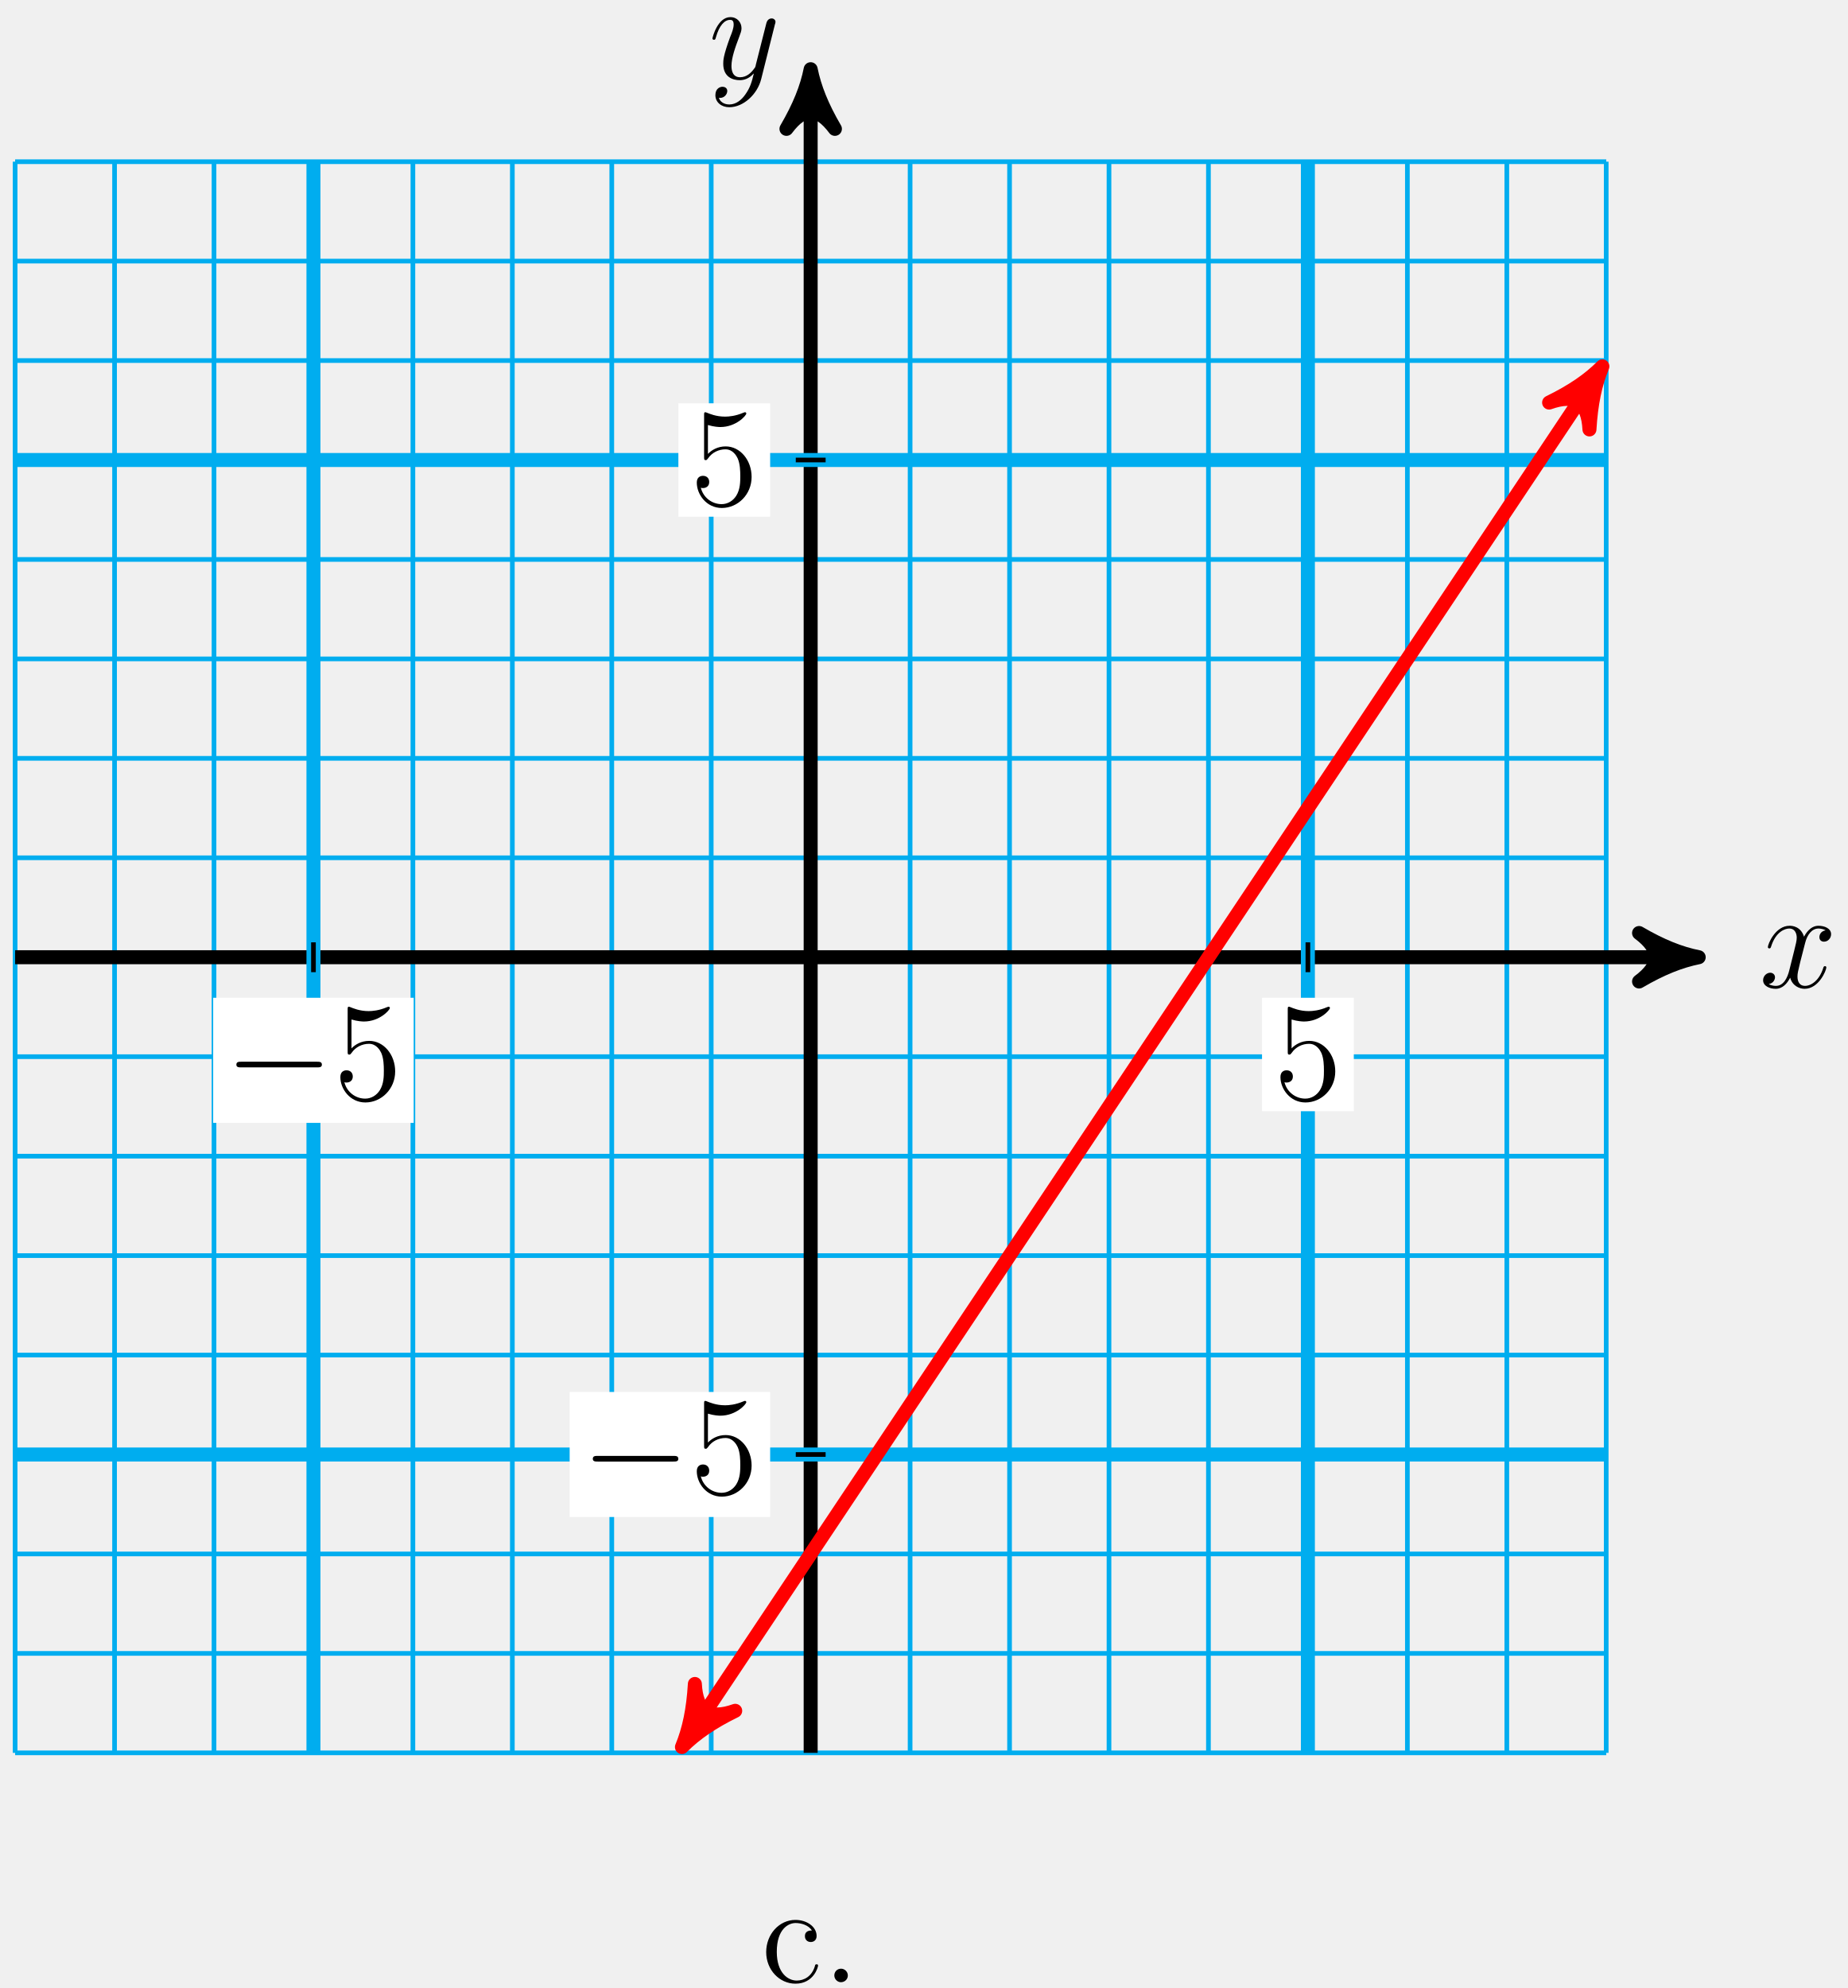
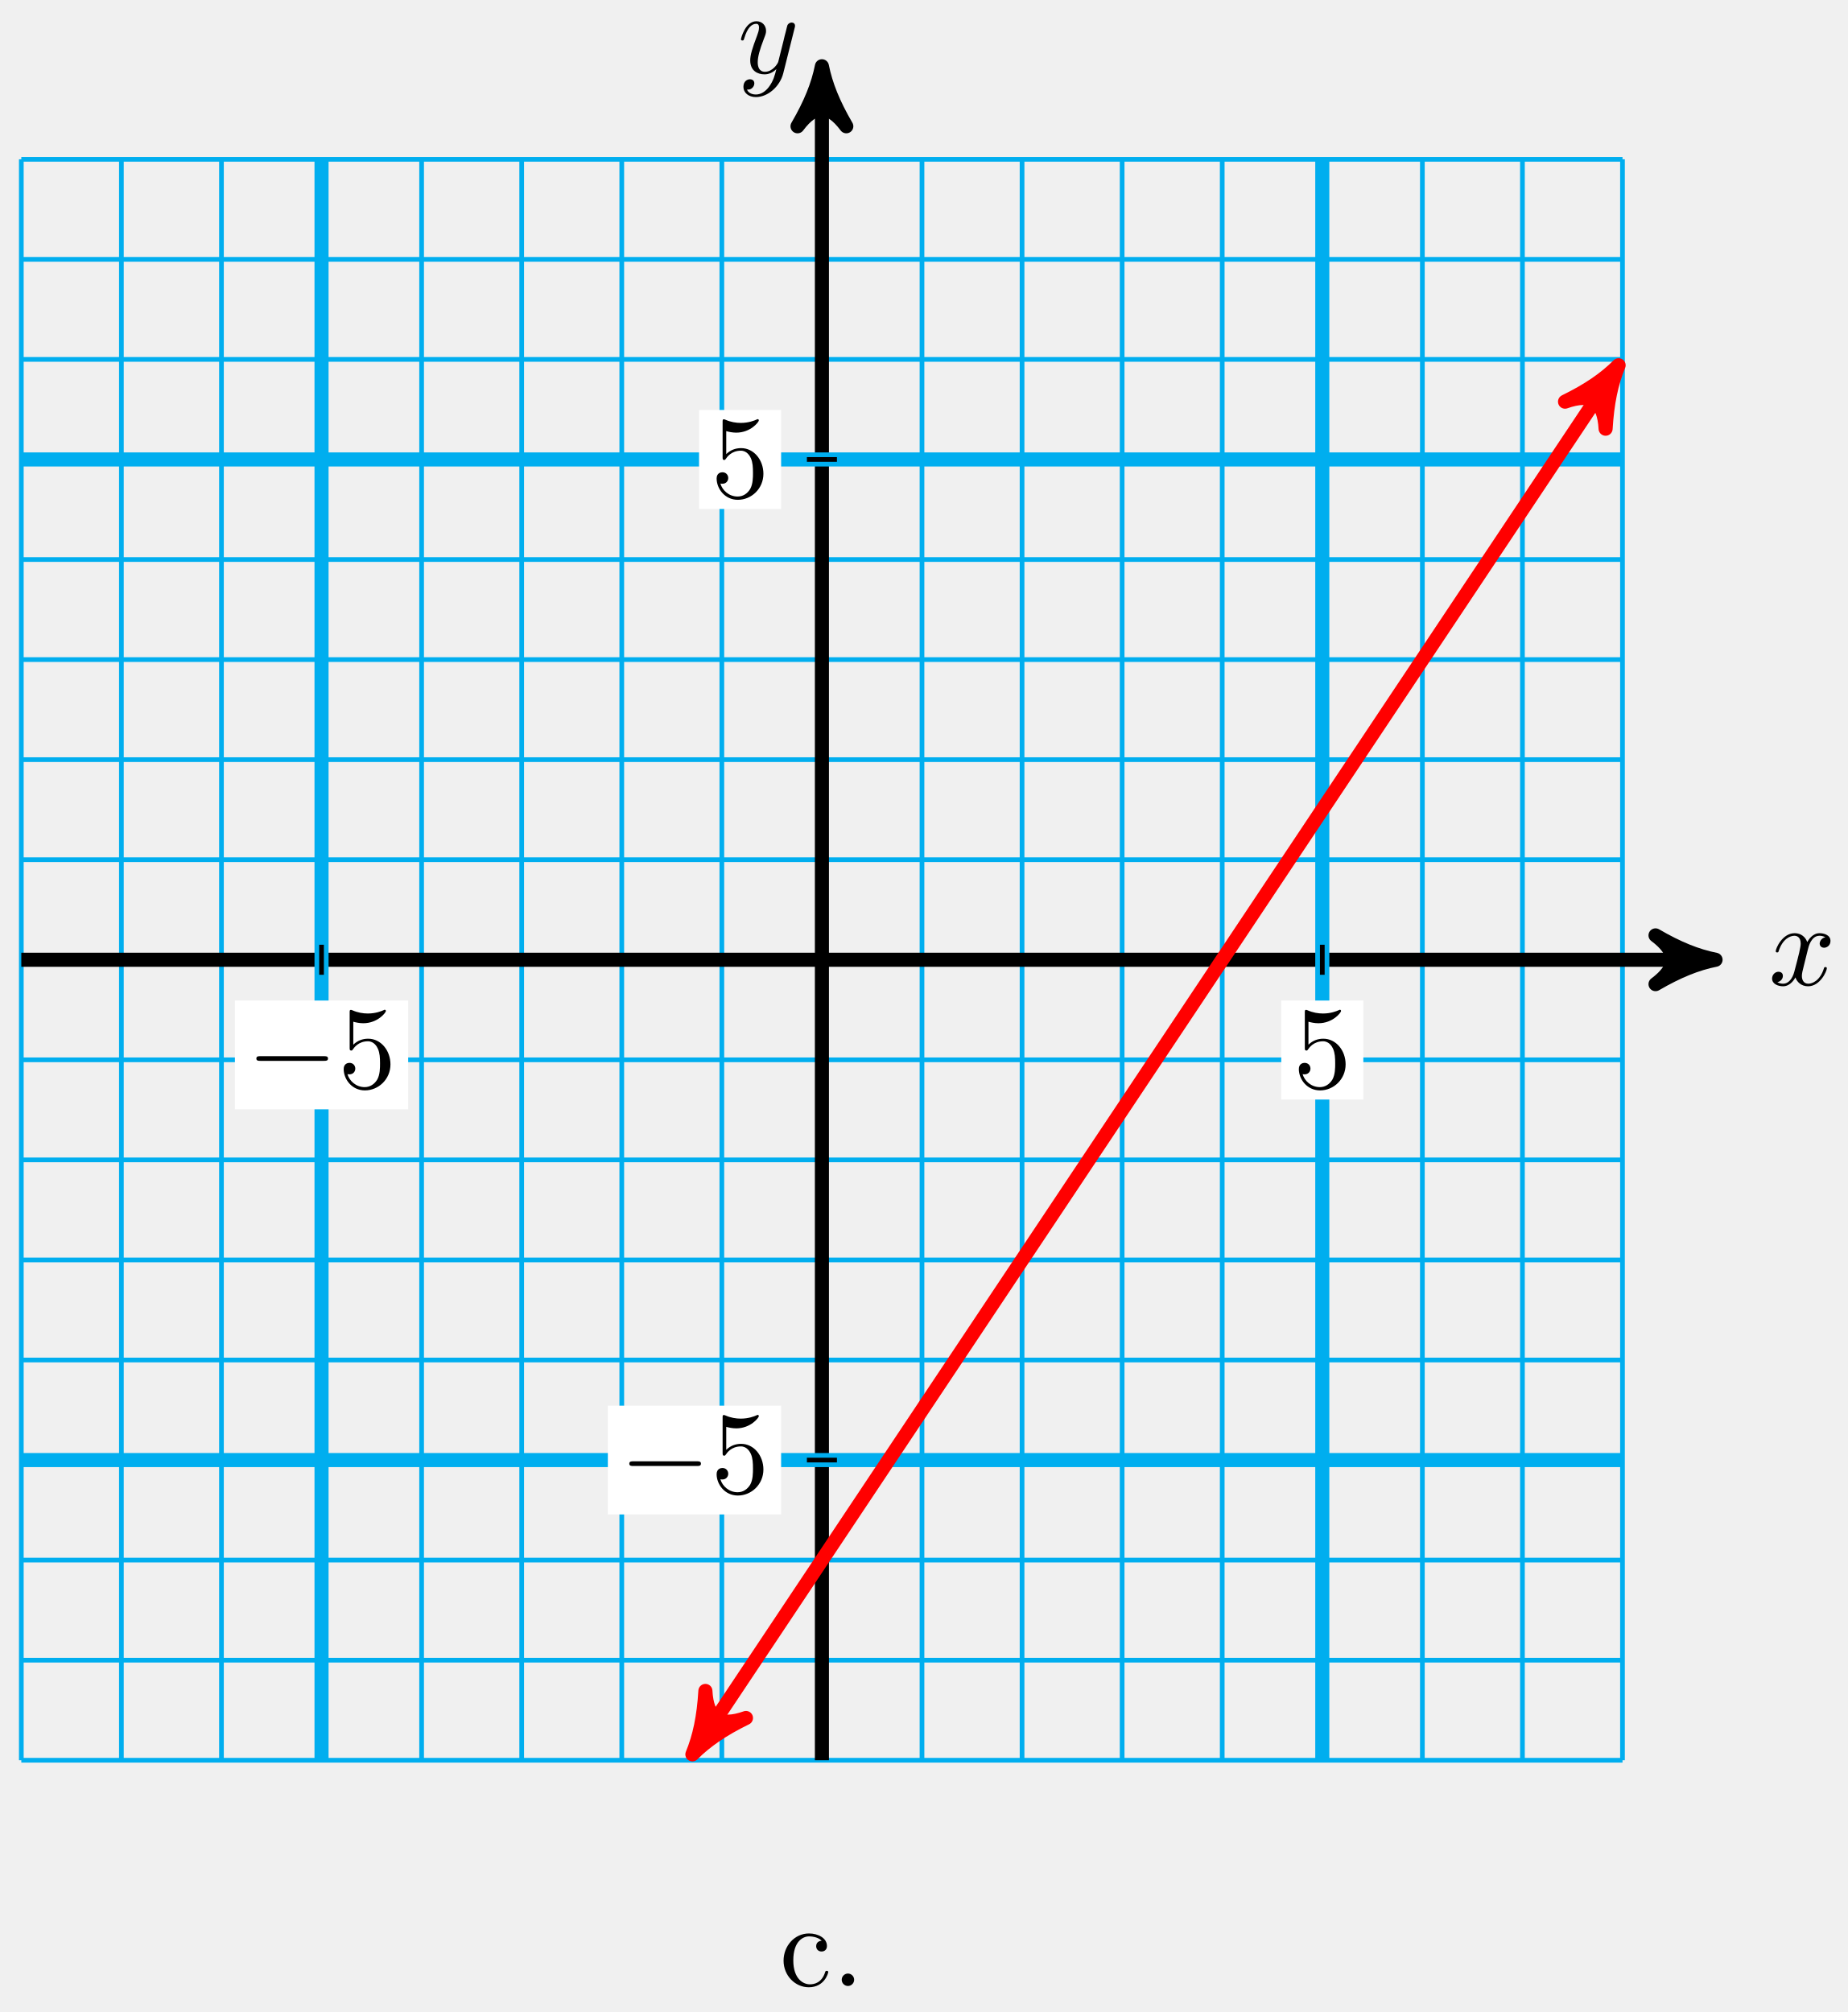
- <svg xmlns="http://www.w3.org/2000/svg" xmlns:xlink="http://www.w3.org/1999/xlink" width="158pt" height="170pt" viewBox="0 0 158 170" version="1.1">
+ <svg xmlns="http://www.w3.org/2000/svg" xmlns:xlink="http://www.w3.org/1999/xlink" version="1.1" width="157" height="171" viewBox="0 0 157 171">
  <defs>
-     <g>
-       <symbol overflow="visible" id="glyph0-0">
-         <path style="stroke:none;" d="" />
-       </symbol>
-       <symbol overflow="visible" id="glyph0-1">
-         <path style="stroke:none;" d="M 5.672 -4.875 C 5.281 -4.812 5.141 -4.516 5.141 -4.297 C 5.141 -4 5.359 -3.906 5.531 -3.906 C 5.891 -3.906 6.141 -4.219 6.141 -4.547 C 6.141 -5.047 5.562 -5.266 5.062 -5.266 C 4.344 -5.266 3.938 -4.547 3.828 -4.328 C 3.547 -5.219 2.812 -5.266 2.594 -5.266 C 1.375 -5.266 0.734 -3.703 0.734 -3.438 C 0.734 -3.391 0.781 -3.328 0.859 -3.328 C 0.953 -3.328 0.984 -3.406 1 -3.453 C 1.406 -4.781 2.219 -5.031 2.562 -5.031 C 3.094 -5.031 3.203 -4.531 3.203 -4.25 C 3.203 -3.984 3.125 -3.703 2.984 -3.125 L 2.578 -1.5 C 2.406 -0.781 2.062 -0.125 1.422 -0.125 C 1.359 -0.125 1.062 -0.125 0.812 -0.281 C 1.25 -0.359 1.344 -0.719 1.344 -0.859 C 1.344 -1.094 1.156 -1.25 0.938 -1.25 C 0.641 -1.25 0.328 -0.984 0.328 -0.609 C 0.328 -0.109 0.891 0.125 1.406 0.125 C 1.984 0.125 2.391 -0.328 2.641 -0.828 C 2.828 -0.125 3.438 0.125 3.875 0.125 C 5.094 0.125 5.734 -1.453 5.734 -1.703 C 5.734 -1.766 5.688 -1.812 5.625 -1.812 C 5.516 -1.812 5.5 -1.75 5.469 -1.656 C 5.141 -0.609 4.453 -0.125 3.906 -0.125 C 3.484 -0.125 3.266 -0.438 3.266 -0.922 C 3.266 -1.188 3.312 -1.375 3.5 -2.156 L 3.922 -3.797 C 4.094 -4.5 4.5 -5.031 5.062 -5.031 C 5.078 -5.031 5.422 -5.031 5.672 -4.875 Z M 5.672 -4.875 " />
-       </symbol>
-       <symbol overflow="visible" id="glyph0-2">
-         <path style="stroke:none;" d="M 3.141 1.344 C 2.828 1.797 2.359 2.203 1.766 2.203 C 1.625 2.203 1.047 2.172 0.875 1.625 C 0.906 1.641 0.969 1.641 0.984 1.641 C 1.344 1.641 1.594 1.328 1.594 1.047 C 1.594 0.781 1.359 0.688 1.188 0.688 C 0.984 0.688 0.578 0.828 0.578 1.406 C 0.578 2.016 1.094 2.438 1.766 2.438 C 2.969 2.438 4.172 1.344 4.5 0.016 L 5.672 -4.656 C 5.688 -4.703 5.719 -4.781 5.719 -4.859 C 5.719 -5.031 5.562 -5.156 5.391 -5.156 C 5.281 -5.156 5.031 -5.109 4.938 -4.75 L 4.047 -1.234 C 4 -1.016 4 -0.984 3.891 -0.859 C 3.656 -0.531 3.266 -0.125 2.688 -0.125 C 2.016 -0.125 1.953 -0.781 1.953 -1.094 C 1.953 -1.781 2.281 -2.703 2.609 -3.562 C 2.734 -3.906 2.812 -4.078 2.812 -4.312 C 2.812 -4.812 2.453 -5.266 1.859 -5.266 C 0.766 -5.266 0.328 -3.531 0.328 -3.438 C 0.328 -3.391 0.375 -3.328 0.453 -3.328 C 0.562 -3.328 0.578 -3.375 0.625 -3.547 C 0.906 -4.547 1.359 -5.031 1.828 -5.031 C 1.938 -5.031 2.141 -5.031 2.141 -4.641 C 2.141 -4.328 2.016 -3.984 1.828 -3.531 C 1.25 -1.953 1.25 -1.562 1.25 -1.281 C 1.25 -0.141 2.062 0.125 2.656 0.125 C 3 0.125 3.438 0.016 3.844 -0.438 L 3.859 -0.422 C 3.688 0.281 3.562 0.75 3.141 1.344 Z M 3.141 1.344 " />
-       </symbol>
-       <symbol overflow="visible" id="glyph1-0">
-         <path style="stroke:none;" d="" />
-       </symbol>
-       <symbol overflow="visible" id="glyph1-1">
-         <path style="stroke:none;" d="M 7.875 -2.75 C 8.078 -2.75 8.297 -2.75 8.297 -2.984 C 8.297 -3.234 8.078 -3.234 7.875 -3.234 L 1.406 -3.234 C 1.203 -3.234 0.984 -3.234 0.984 -2.984 C 0.984 -2.75 1.203 -2.75 1.406 -2.75 Z M 7.875 -2.75 " />
-       </symbol>
-       <symbol overflow="visible" id="glyph2-0">
-         <path style="stroke:none;" d="" />
-       </symbol>
-       <symbol overflow="visible" id="glyph2-1">
-         <path style="stroke:none;" d="M 1.531 -6.844 C 2.047 -6.688 2.469 -6.672 2.594 -6.672 C 3.938 -6.672 4.812 -7.656 4.812 -7.828 C 4.812 -7.875 4.781 -7.938 4.703 -7.938 C 4.688 -7.938 4.656 -7.938 4.547 -7.891 C 3.891 -7.609 3.312 -7.562 3 -7.562 C 2.219 -7.562 1.656 -7.812 1.422 -7.906 C 1.344 -7.938 1.312 -7.938 1.297 -7.938 C 1.203 -7.938 1.203 -7.859 1.203 -7.672 L 1.203 -4.125 C 1.203 -3.906 1.203 -3.844 1.344 -3.844 C 1.406 -3.844 1.422 -3.844 1.547 -4 C 1.875 -4.484 2.438 -4.766 3.031 -4.766 C 3.672 -4.766 3.984 -4.188 4.078 -3.984 C 4.281 -3.516 4.297 -2.922 4.297 -2.469 C 4.297 -2.016 4.297 -1.344 3.953 -0.797 C 3.688 -0.375 3.234 -0.078 2.703 -0.078 C 1.906 -0.078 1.141 -0.609 0.922 -1.484 C 0.984 -1.453 1.047 -1.453 1.109 -1.453 C 1.312 -1.453 1.641 -1.562 1.641 -1.969 C 1.641 -2.312 1.406 -2.5 1.109 -2.5 C 0.891 -2.5 0.578 -2.391 0.578 -1.922 C 0.578 -0.906 1.406 0.25 2.719 0.25 C 4.078 0.25 5.266 -0.891 5.266 -2.406 C 5.266 -3.828 4.297 -5.016 3.047 -5.016 C 2.359 -5.016 1.844 -4.703 1.531 -4.375 Z M 1.531 -6.844 " />
-       </symbol>
-       <symbol overflow="visible" id="glyph3-0">
-         <path style="stroke:none;" d="" />
-       </symbol>
-       <symbol overflow="visible" id="glyph3-1">
-         <path style="stroke:none;" d="M 4.859 -1.422 C 4.859 -1.531 4.766 -1.531 4.734 -1.531 C 4.625 -1.531 4.609 -1.5 4.578 -1.344 C 4.312 -0.5 3.672 -0.141 3.031 -0.141 C 2.297 -0.141 1.328 -0.781 1.328 -2.594 C 1.328 -4.578 2.344 -5.062 2.938 -5.062 C 3.391 -5.062 4.047 -4.891 4.328 -4.422 C 4.188 -4.422 3.734 -4.422 3.734 -3.938 C 3.734 -3.641 3.938 -3.438 4.234 -3.438 C 4.5 -3.438 4.734 -3.609 4.734 -3.953 C 4.734 -4.75 3.891 -5.328 2.922 -5.328 C 1.531 -5.328 0.422 -4.094 0.422 -2.578 C 0.422 -1.047 1.562 0.125 2.922 0.125 C 4.5 0.125 4.859 -1.312 4.859 -1.422 Z M 4.859 -1.422 " />
-       </symbol>
-       <symbol overflow="visible" id="glyph3-2">
-         <path style="stroke:none;" d="M 2.203 -0.578 C 2.203 -0.906 1.922 -1.156 1.625 -1.156 C 1.281 -1.156 1.047 -0.891 1.047 -0.578 C 1.047 -0.234 1.344 0 1.609 0 C 1.938 0 2.203 -0.25 2.203 -0.578 Z M 2.203 -0.578 " />
-       </symbol>
-     </g>
+     <path id="font_1_1" d="M.334 .302C.34 .328 .363 .42 .433 .42 .438 .42 .462 .42 .483 .407 .455 .402 .435 .377 .435 .353 .435 .337 .446 .318 .473 .318 .495 .318 .527 .336 .527 .376 .527 .428 .468 .442 .434 .442 .376 .442 .341 .389 .329 .366 .304 .432 .25 .442 .221 .442 .117 .442 .06 .313 .06 .288 .06 .278 .07 .278 .072 .278 .08 .278 .083 .28 .085 .289 .119 .395 .185 .42 .219 .42 .238 .42 .273 .411 .273 .353 .273 .322 .256 .255 .219 .115 .203 .053 .168 .011 .124 .011 .118 .011 .095 .011 .074 .024 .099 .029 .121 .05 .121 .078 .121 .105 .099 .113 .084 .113 .054 .113 .029 .087 .029 .055 .029 .009 .079-.011 .123-.011 .189-.011 .225 .059 .228 .065 .24 .028 .276-.011 .336-.011 .439-.011 .496 .118 .496 .143 .496 .153 .487 .153 .484 .153 .475 .153 .473 .149 .471 .142 .438 .035 .37 .011 .338 .011 .299 .011 .283 .043 .283 .077 .283 .099 .289 .121 .3 .165L.334 .302Z" />
+     <path id="font_1_2" d="M.486 .381C.49 .395 .49 .397 .49 .404 .49 .422 .476 .431 .461 .431 .451 .431 .435 .425 .426 .41 .424 .405 .416 .374 .412 .356 .405 .33 .398 .303 .392 .276L.347 .096C.343 .081 .3 .011 .234 .011 .183 .011 .172 .055 .172 .092 .172 .138 .189 .2 .223 .288 .239 .329 .243 .34 .243 .36 .243 .405 .211 .442 .161 .442 .066 .442 .029 .297 .029 .288 .029 .278 .039 .278 .041 .278 .051 .278 .052 .28 .057 .296 .084 .39 .124 .42 .158 .42 .166 .42 .183 .42 .183 .388 .183 .363 .173 .337 .166 .318 .126 .212 .108 .155 .108 .108 .108 .019 .171-.011 .23-.011 .269-.011 .303 .006 .331 .034 .318-.018 .306-.067 .266-.12 .24-.154 .202-.183 .156-.183 .142-.183 .097-.18 .08-.141 .096-.141 .109-.141 .123-.129 .133-.12 .143-.107 .143-.088 .143-.057 .116-.053 .106-.053 .083-.053 .05-.069 .05-.118 .05-.168 .094-.205 .156-.205 .259-.205 .362-.114 .39-.001L.486 .381Z" />
+     <path id="font_2_1" d="M.659 .23C.676 .23 .694 .23 .694 .25 .694 .27 .676 .27 .659 .27H.118C.101 .27 .083 .27 .083 .25 .083 .23 .101 .23 .118 .23H.659Z" />
+     <path id="font_3_1" d="M.449 .2C.449 .319 .367 .419 .259 .419 .211 .419 .168 .403 .132 .368V.564C.152 .558 .185 .551 .217 .551 .34 .551 .41 .642 .41 .655 .41 .661 .407 .666 .4 .666 .399 .666 .397 .666 .392 .663 .372 .654 .323 .634 .256 .634 .216 .634 .17 .641 .123 .662 .115 .665 .113 .665 .111 .665 .101 .665 .101 .657 .101 .641V.344C.101 .326 .101 .318 .115 .318 .122 .318 .124 .321 .128 .327 .139 .343 .176 .397 .257 .397 .309 .397 .334 .351 .342 .333 .358 .296 .36 .257 .36 .207 .36 .172 .36 .112 .336 .07 .312 .031 .275 .006 .229 .006 .156 .006 .099 .058 .082 .117 .085 .116 .088 .115 .099 .115 .132 .115 .149 .14 .149 .164 .149 .188 .132 .213 .099 .213 .085 .213 .05 .206 .05 .16 .05 .074 .119-.022 .231-.022 .347-.022 .449 .073 .449 .2Z" />
+     <path id="font_4_43" d="M.415 .119C.415 .129 .405 .129 .402 .129 .393 .129 .391 .125 .389 .119 .36 .026 .295 .014 .258 .014 .205 .014 .117 .057 .117 .218 .117 .381 .199 .423 .252 .423 .261 .423 .324 .422 .359 .386 .318 .383 .312 .353 .312 .34 .312 .314 .33 .294 .358 .294 .384 .294 .404 .311 .404 .341 .404 .409 .328 .448 .251 .448 .126 .448 .034 .34 .034 .216 .034 .088 .133-.011 .249-.011 .383-.011 .415 .109 .415 .119Z" />
+     <path id="font_4_88" d="M.192 .053C.192 .082 .168 .106 .139 .106 .11 .106 .086 .082 .086 .053 .086 .024 .11 0 .139 0 .168 0 .192 .024 .192 .053Z" />
  </defs>
-   <g id="surface1">
-     <path style="fill:none;stroke-width:0.399;stroke-linecap:butt;stroke-linejoin:miter;stroke:rgb(0%,67.839%,93.729%);stroke-opacity:1;stroke-miterlimit:10;" d="M -68.032 -68.034 L 68.034 -68.034 M -68.032 -59.53 L 68.034 -59.53 M -68.032 -51.026 L 68.034 -51.026 M -68.032 -42.522 L 68.034 -42.522 M -68.032 -34.018 L 68.034 -34.018 M -68.032 -25.514 L 68.034 -25.514 M -68.032 -17.01 L 68.034 -17.01 M -68.032 -8.502 L 68.034 -8.502 M -68.032 0.002 L 68.034 0.002 M -68.032 8.505 L 68.034 8.505 M -68.032 17.009 L 68.034 17.009 M -68.032 25.513 L 68.034 25.513 M -68.032 34.017 L 68.034 34.017 M -68.032 42.521 L 68.034 42.521 M -68.032 51.025 L 68.034 51.025 M -68.032 59.529 L 68.034 59.529 M -68.032 68.029 L 68.034 68.029 M -68.032 -68.034 L -68.032 68.033 M -59.528 -68.034 L -59.528 68.033 M -51.024 -68.034 L -51.024 68.033 M -42.52 -68.034 L -42.52 68.033 M -34.016 -68.034 L -34.016 68.033 M -25.512 -68.034 L -25.512 68.033 M -17.009 -68.034 L -17.009 68.033 M -8.505 -68.034 L -8.505 68.033 M -0.001 -68.034 L -0.001 68.033 M 8.503 -68.034 L 8.503 68.033 M 17.007 -68.034 L 17.007 68.033 M 25.511 -68.034 L 25.511 68.033 M 34.015 -68.034 L 34.015 68.033 M 42.519 -68.034 L 42.519 68.033 M 51.027 -68.034 L 51.027 68.033 M 59.53 -68.034 L 59.53 68.033 M 68.03 -68.034 L 68.03 68.033 " transform="matrix(1,0,0,-1,69.325,81.857)" />
-     <path style="fill:none;stroke-width:1.196;stroke-linecap:butt;stroke-linejoin:miter;stroke:rgb(0%,0%,0%);stroke-opacity:1;stroke-miterlimit:10;" d="M -68.032 0.002 L 74.663 0.002 " transform="matrix(1,0,0,-1,69.325,81.857)" />
-     <path style="fill-rule:nonzero;fill:rgb(0%,0%,0%);fill-opacity:1;stroke-width:1.196;stroke-linecap:butt;stroke-linejoin:round;stroke:rgb(0%,0%,0%);stroke-opacity:1;stroke-miterlimit:10;" d="M 1.276 0.002 C -0.317 0.318 -1.911 0.955 -3.825 2.072 C -1.911 0.638 -1.911 -0.639 -3.825 -2.073 C -1.911 -0.956 -0.317 -0.319 1.276 0.002 Z M 1.276 0.002 " transform="matrix(1,0,0,-1,143.9891,81.857)" />
-     <g style="fill:rgb(0%,0%,0%);fill-opacity:1;">
-       <use xlink:href="#glyph0-1" x="150.445" y="84.431" />
-     </g>
-     <path style="fill:none;stroke-width:1.196;stroke-linecap:butt;stroke-linejoin:miter;stroke:rgb(0%,0%,0%);stroke-opacity:1;stroke-miterlimit:10;" d="M -0.001 -68.034 L -0.001 74.666 " transform="matrix(1,0,0,-1,69.325,81.857)" />
-     <path style="fill-rule:nonzero;fill:rgb(0%,0%,0%);fill-opacity:1;stroke-width:1.196;stroke-linecap:butt;stroke-linejoin:round;stroke:rgb(0%,0%,0%);stroke-opacity:1;stroke-miterlimit:10;" d="M 1.275 0.001 C -0.319 0.317 -1.913 0.958 -3.827 2.071 C -1.913 0.637 -1.913 -0.636 -3.827 -2.073 C -1.913 -0.956 -0.319 -0.32 1.275 0.001 Z M 1.275 0.001 " transform="matrix(0,-1,-1,0,69.325,7.19285)" />
-     <g style="fill:rgb(0%,0%,0%);fill-opacity:1;">
-       <use xlink:href="#glyph0-2" x="60.598" y="6.731" />
-     </g>
-     <path style="fill:none;stroke-width:1.196;stroke-linecap:butt;stroke-linejoin:miter;stroke:rgb(0%,67.839%,93.729%);stroke-opacity:1;stroke-miterlimit:10;" d="M -42.52 -68.034 L -42.52 68.033 " transform="matrix(1,0,0,-1,69.325,81.857)" />
-     <path style="fill:none;stroke-width:1.196;stroke-linecap:butt;stroke-linejoin:miter;stroke:rgb(0%,67.839%,93.729%);stroke-opacity:1;stroke-miterlimit:10;" d="M -68.032 -42.522 L 68.034 -42.522 " transform="matrix(1,0,0,-1,69.325,81.857)" />
-     <path style="fill:none;stroke-width:0.399;stroke-linecap:butt;stroke-linejoin:miter;stroke:rgb(0%,0%,0%);stroke-opacity:1;stroke-miterlimit:10;" d="M -42.52 1.275 L -42.52 -1.276 " transform="matrix(1,0,0,-1,69.325,81.857)" />
-     <path style=" stroke:none;fill-rule:nonzero;fill:rgb(100%,100%,100%);fill-opacity:1;" d="M 18.23 96.02 L 35.375 96.02 L 35.375 85.324 L 18.23 85.324 Z M 18.23 96.02 " />
-     <g style="fill:rgb(0%,0%,0%);fill-opacity:1;">
-       <use xlink:href="#glyph1-1" x="19.229" y="94.025" />
-     </g>
-     <g style="fill:rgb(0%,0%,0%);fill-opacity:1;">
-       <use xlink:href="#glyph2-1" x="28.527" y="94.025" />
-     </g>
-     <path style="fill:none;stroke-width:0.399;stroke-linecap:butt;stroke-linejoin:miter;stroke:rgb(0%,0%,0%);stroke-opacity:1;stroke-miterlimit:10;" d="M 1.277 -42.522 L -1.274 -42.522 " transform="matrix(1,0,0,-1,69.325,81.857)" />
-     <path style=" stroke:none;fill-rule:nonzero;fill:rgb(100%,100%,100%);fill-opacity:1;" d="M 48.715 129.723 L 65.859 129.723 L 65.859 119.031 L 48.715 119.031 Z M 48.715 129.723 " />
-     <g style="fill:rgb(0%,0%,0%);fill-opacity:1;">
-       <use xlink:href="#glyph1-1" x="49.71" y="127.732" />
-     </g>
-     <g style="fill:rgb(0%,0%,0%);fill-opacity:1;">
-       <use xlink:href="#glyph2-1" x="59.008" y="127.732" />
-     </g>
-     <path style="fill:none;stroke-width:1.196;stroke-linecap:butt;stroke-linejoin:miter;stroke:rgb(0%,67.839%,93.729%);stroke-opacity:1;stroke-miterlimit:10;" d="M 42.519 -68.034 L 42.519 68.033 " transform="matrix(1,0,0,-1,69.325,81.857)" />
-     <path style="fill:none;stroke-width:1.196;stroke-linecap:butt;stroke-linejoin:miter;stroke:rgb(0%,67.839%,93.729%);stroke-opacity:1;stroke-miterlimit:10;" d="M -68.032 42.521 L 68.034 42.521 " transform="matrix(1,0,0,-1,69.325,81.857)" />
-     <path style="fill:none;stroke-width:0.399;stroke-linecap:butt;stroke-linejoin:miter;stroke:rgb(0%,0%,0%);stroke-opacity:1;stroke-miterlimit:10;" d="M 42.519 1.275 L 42.519 -1.276 " transform="matrix(1,0,0,-1,69.325,81.857)" />
-     <path style=" stroke:none;fill-rule:nonzero;fill:rgb(100%,100%,100%);fill-opacity:1;" d="M 107.922 95.023 L 115.77 95.023 L 115.77 85.324 L 107.922 85.324 Z M 107.922 95.023 " />
-     <g style="fill:rgb(0%,0%,0%);fill-opacity:1;">
-       <use xlink:href="#glyph2-1" x="108.919" y="94.025" />
-     </g>
-     <path style="fill:none;stroke-width:0.399;stroke-linecap:butt;stroke-linejoin:miter;stroke:rgb(0%,0%,0%);stroke-opacity:1;stroke-miterlimit:10;" d="M 1.277 42.521 L -1.274 42.521 " transform="matrix(1,0,0,-1,69.325,81.857)" />
-     <path style=" stroke:none;fill-rule:nonzero;fill:rgb(100%,100%,100%);fill-opacity:1;" d="M 58.012 44.184 L 65.859 44.184 L 65.859 34.488 L 58.012 34.488 Z M 58.012 44.184 " />
-     <g style="fill:rgb(0%,0%,0%);fill-opacity:1;">
-       <use xlink:href="#glyph2-1" x="59.008" y="43.189" />
-     </g>
-     <path style="fill:none;stroke-width:1.196;stroke-linecap:butt;stroke-linejoin:miter;stroke:rgb(100%,0%,0%);stroke-opacity:1;stroke-miterlimit:10;" d="M -10.302 -66.475 L 66.995 49.466 " transform="matrix(1,0,0,-1,69.325,81.857)" />
-     <path style="fill-rule:nonzero;fill:rgb(100%,0%,0%);fill-opacity:1;stroke-width:1.196;stroke-linecap:butt;stroke-linejoin:round;stroke:rgb(100%,0%,0%);stroke-opacity:1;stroke-miterlimit:10;" d="M 1.278 -0 C -0.321 0.32 -1.914 0.957 -3.827 2.071 C -1.913 0.638 -1.912 -0.638 -3.824 -2.073 C -1.911 -0.957 -0.318 -0.318 1.278 -0 Z M 1.278 -0 " transform="matrix(-0.55467,0.83202,0.83202,0.55467,59.02512,148.3317)" />
-     <path style="fill-rule:nonzero;fill:rgb(100%,0%,0%);fill-opacity:1;stroke-width:1.196;stroke-linecap:butt;stroke-linejoin:round;stroke:rgb(100%,0%,0%);stroke-opacity:1;stroke-miterlimit:10;" d="M 1.277 0 C -0.319 0.316 -1.915 0.957 -3.827 2.072 C -1.914 0.638 -1.913 -0.638 -3.825 -2.073 C -1.912 -0.957 -0.319 -0.317 1.277 0 Z M 1.277 0 " transform="matrix(0.55467,-0.83202,-0.83202,-0.55467,136.3191,32.39058)" />
-     <g style="fill:rgb(0%,0%,0%);fill-opacity:1;">
-       <use xlink:href="#glyph3-1" x="65.099" y="169.505" />
-       <use xlink:href="#glyph3-2" x="70.3" y="169.505" />
-     </g>
-   </g>
+   <path transform="matrix(1.00005,0,0,-1,69.84773,81.57)" stroke-width=".399" stroke-linecap="butt" stroke-miterlimit="10" stroke-linejoin="miter" fill="none" stroke="#00aeef" d="M-68.033-68.033H68.033M-68.033-59.529H68.033M-68.033-51.025H68.033M-68.033-42.521H68.033M-68.033-34.017H68.033M-68.033-25.512H68.033M-68.033-17.008H68.033M-68.033-8.504H68.033M-68.033 0H68.033M-68.033 8.504H68.033M-68.033 17.008H68.033M-68.033 25.512H68.033M-68.033 34.017H68.033M-68.033 42.521H68.033M-68.033 51.025H68.033M-68.033 59.529H68.033M-68.033 68.03H68.033M-68.033-68.033V68.033M-59.529-68.033V68.033M-51.025-68.033V68.033M-42.521-68.033V68.033M-34.017-68.033V68.033M-25.512-68.033V68.033M-17.008-68.033V68.033M-8.504-68.033V68.033M0-68.033V68.033M8.504-68.033V68.033M17.008-68.033V68.033M25.512-68.033V68.033M34.017-68.033V68.033M42.521-68.033V68.033M51.025-68.033V68.033M59.529-68.033V68.033M68.03-68.033V68.033M68.033 68.033" />
+   <path transform="matrix(1.00005,0,0,-1,69.84773,81.57)" stroke-width="1.196" stroke-linecap="butt" stroke-miterlimit="10" stroke-linejoin="miter" fill="none" stroke="#000000" d="M-68.033 0H74.664" />
+   <path transform="matrix(1.00005,0,0,-1,144.5156,81.57)" d="M1.275 0C-.319 .319-1.913 .956-3.826 2.072-1.913 .638-1.913-.638-3.826-2.072-1.913-.956-.319-.319 1.275 0Z" />
+   <path transform="matrix(1.00005,0,0,-1,144.5156,81.57)" stroke-width="1.196" stroke-linecap="butt" stroke-linejoin="round" fill="none" stroke="#000000" d="M1.275 0C-.319 .319-1.913 .956-3.826 2.072-1.913 .638-1.913-.638-3.826-2.072-1.913-.956-.319-.319 1.275 0Z" />
+   <use data-text="x" xlink:href="#font_1_1" transform="matrix(9.963098,0,0,-9.9626,150.3068,83.715)" />
+   <path transform="matrix(1.00005,0,0,-1,69.84773,81.57)" stroke-width="1.196" stroke-linecap="butt" stroke-miterlimit="10" stroke-linejoin="miter" fill="none" stroke="#000000" d="M0-68.033V74.664" />
+   <path transform="matrix(0,-1,-1.00005,-0,69.84773,6.905854)" d="M1.275 0C-.319 .319-1.913 .956-3.826 2.072-1.913 .638-1.913-.638-3.826-2.072-1.913-.956-.319-.319 1.275 0Z" />
+   <path transform="matrix(0,-1,-1.00005,-0,69.84773,6.905854)" stroke-width="1.196" stroke-linecap="butt" stroke-linejoin="round" fill="none" stroke="#000000" d="M1.275 0C-.319 .319-1.913 .956-3.826 2.072-1.913 .638-1.913-.638-3.826-2.072-1.913-.956-.319-.319 1.275 0Z" />
+   <use data-text="y" xlink:href="#font_1_2" transform="matrix(9.963098,0,0,-9.9626,62.67938,6.209)" />
+   <path transform="matrix(1.00005,0,0,-1,69.84773,81.57)" stroke-width="1.196" stroke-linecap="butt" stroke-miterlimit="10" stroke-linejoin="miter" fill="none" stroke="#00aeef" d="M-42.521-68.033V68.033" />
+   <path transform="matrix(1.00005,0,0,-1,69.84773,81.57)" stroke-width="1.196" stroke-linecap="butt" stroke-miterlimit="10" stroke-linejoin="miter" fill="none" stroke="#00aeef" d="M-68.033-42.521H68.033" />
+   <path transform="matrix(1.00005,0,0,-1,69.84773,81.57)" stroke-width=".399" stroke-linecap="butt" stroke-miterlimit="10" stroke-linejoin="miter" fill="none" stroke="#000000" d="M-42.521 1.276V-1.276" />
+   <path transform="matrix(1.00005,0,0,-1,69.84773,81.57)" d="M-49.882-12.711H-35.159V-3.467H-49.882Z" fill="#ffffff" />
+   <use data-text="−" xlink:href="#font_2_1" transform="matrix(9.963098,0,0,-9.9626,20.95929,92.454)" />
+   <use data-text="5" xlink:href="#font_3_1" transform="matrix(9.963098,0,0,-9.9626,28.70866,92.454)" />
+   <path transform="matrix(1.00005,0,0,-1,69.84773,81.57)" stroke-width=".399" stroke-linecap="butt" stroke-miterlimit="10" stroke-linejoin="miter" fill="none" stroke="#000000" d="M1.276-42.521H-1.276" />
+   <path transform="matrix(1.00005,0,0,-1,69.84773,81.57)" d="M-18.19-47.142H-3.467V-37.899H-18.19Z" fill="#ffffff" />
+   <use data-text="−" xlink:href="#font_2_1" transform="matrix(9.963098,0,0,-9.9626,52.65288,126.886)" />
+   <use data-text="5" xlink:href="#font_3_1" transform="matrix(9.963098,0,0,-9.9626,60.40225,126.886)" />
+   <path transform="matrix(1.00005,0,0,-1,69.84773,81.57)" stroke-width="1.196" stroke-linecap="butt" stroke-miterlimit="10" stroke-linejoin="miter" fill="none" stroke="#00aeef" d="M42.521-68.033V68.033" />
+   <path transform="matrix(1.00005,0,0,-1,69.84773,81.57)" stroke-width="1.196" stroke-linecap="butt" stroke-miterlimit="10" stroke-linejoin="miter" fill="none" stroke="#00aeef" d="M-68.033 42.521H68.033" />
+   <path transform="matrix(1.00005,0,0,-1,69.84773,81.57)" stroke-width=".399" stroke-linecap="butt" stroke-miterlimit="10" stroke-linejoin="miter" fill="none" stroke="#000000" d="M42.521 1.276V-1.276" />
+   <path transform="matrix(1.00005,0,0,-1,69.84773,81.57)" d="M39.034-11.88H46.008V-3.467H39.034Z" fill="#ffffff" />
+   <use data-text="5" xlink:href="#font_3_1" transform="matrix(9.963098,0,0,-9.9626,109.8797,92.454)" />
+   <path transform="matrix(1.00005,0,0,-1,69.84773,81.57)" stroke-width=".399" stroke-linecap="butt" stroke-miterlimit="10" stroke-linejoin="miter" fill="none" stroke="#000000" d="M1.276 42.521H-1.276" />
+   <path transform="matrix(1.00005,0,0,-1,69.84773,81.57)" d="M-10.441 38.314H-3.467V46.727H-10.441Z" fill="#ffffff" />
+   <use data-text="5" xlink:href="#font_3_1" transform="matrix(9.963098,0,0,-9.9626,60.40226,42.26)" />
+   <path transform="matrix(1.00005,0,0,-1,69.84773,81.57)" stroke-width="1.196" stroke-linecap="butt" stroke-miterlimit="10" stroke-linejoin="miter" fill="none" stroke="#ff0000" d="M-10.3-66.475 66.994 49.466" />
+   <path transform="matrix(-.5546977,.83202,.8320615,.55467,59.54734,148.0447)" d="M1.275 0C-.319 .319-1.913 .956-3.826 2.072-1.913 .638-1.913-.638-3.826-2.072-1.913-.956-.319-.319 1.275 0Z" fill="#ff0000" />
+   <path transform="matrix(-.5546977,.83202,.8320615,.55467,59.54734,148.0447)" stroke-width="1.196" stroke-linecap="butt" stroke-linejoin="round" fill="none" stroke="#ff0000" d="M1.275 0C-.319 .319-1.913 .956-3.826 2.072-1.913 .638-1.913-.638-3.826-2.072-1.913-.956-.319-.319 1.275 0Z" />
+   <path transform="matrix(.5546977,-.83202,-.8320615,-.55467,136.8452,32.10358)" d="M1.275 0C-.319 .319-1.913 .956-3.826 2.072-1.913 .638-1.913-.638-3.826-2.072-1.913-.956-.319-.319 1.275 0Z" fill="#ff0000" />
+   <path transform="matrix(.5546977,-.83202,-.8320615,-.55467,136.8452,32.10358)" stroke-width="1.196" stroke-linecap="butt" stroke-linejoin="round" fill="none" stroke="#ff0000" d="M1.275 0C-.319 .319-1.913 .956-3.826 2.072-1.913 .638-1.913-.638-3.826-2.072-1.913-.956-.319-.319 1.275 0Z" />
+   <use data-text="c" xlink:href="#font_4_43" transform="matrix(9.963098,0,0,-9.9626,66.25055,168.788)" />
+   <use data-text="." xlink:href="#font_4_88" transform="matrix(9.963098,0,0,-9.9626,70.67417,168.788)" />
</svg>
